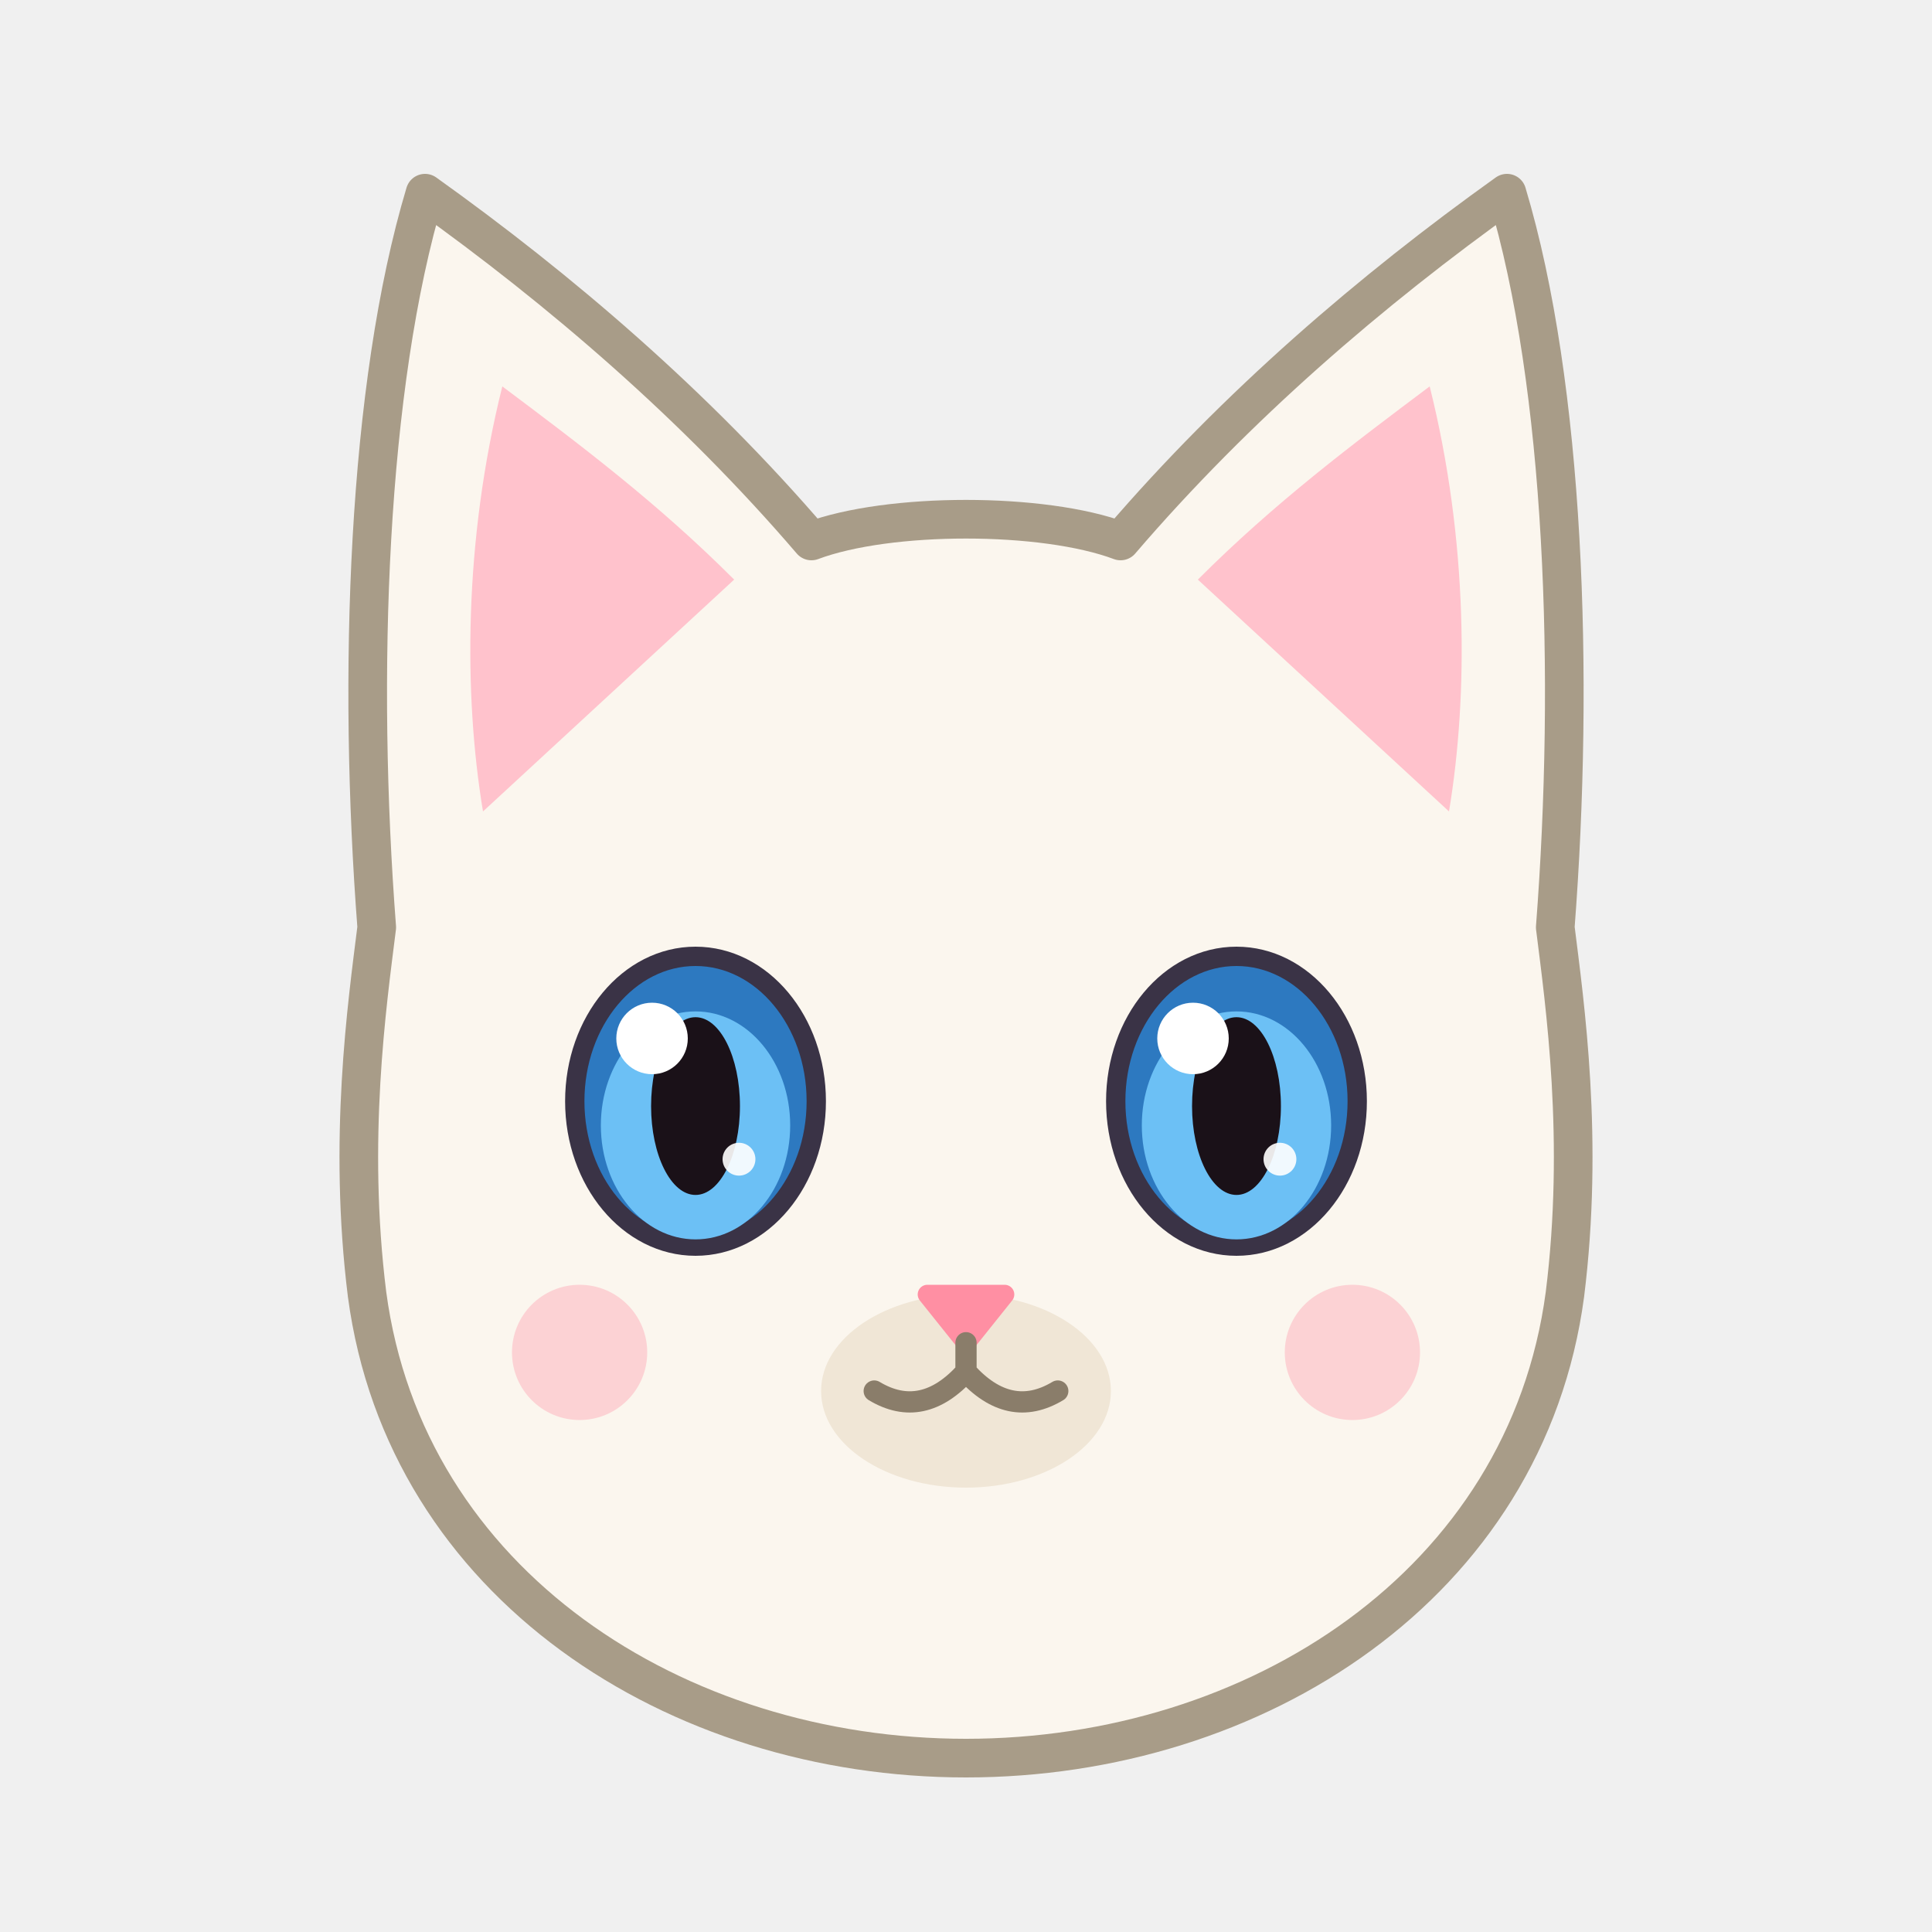
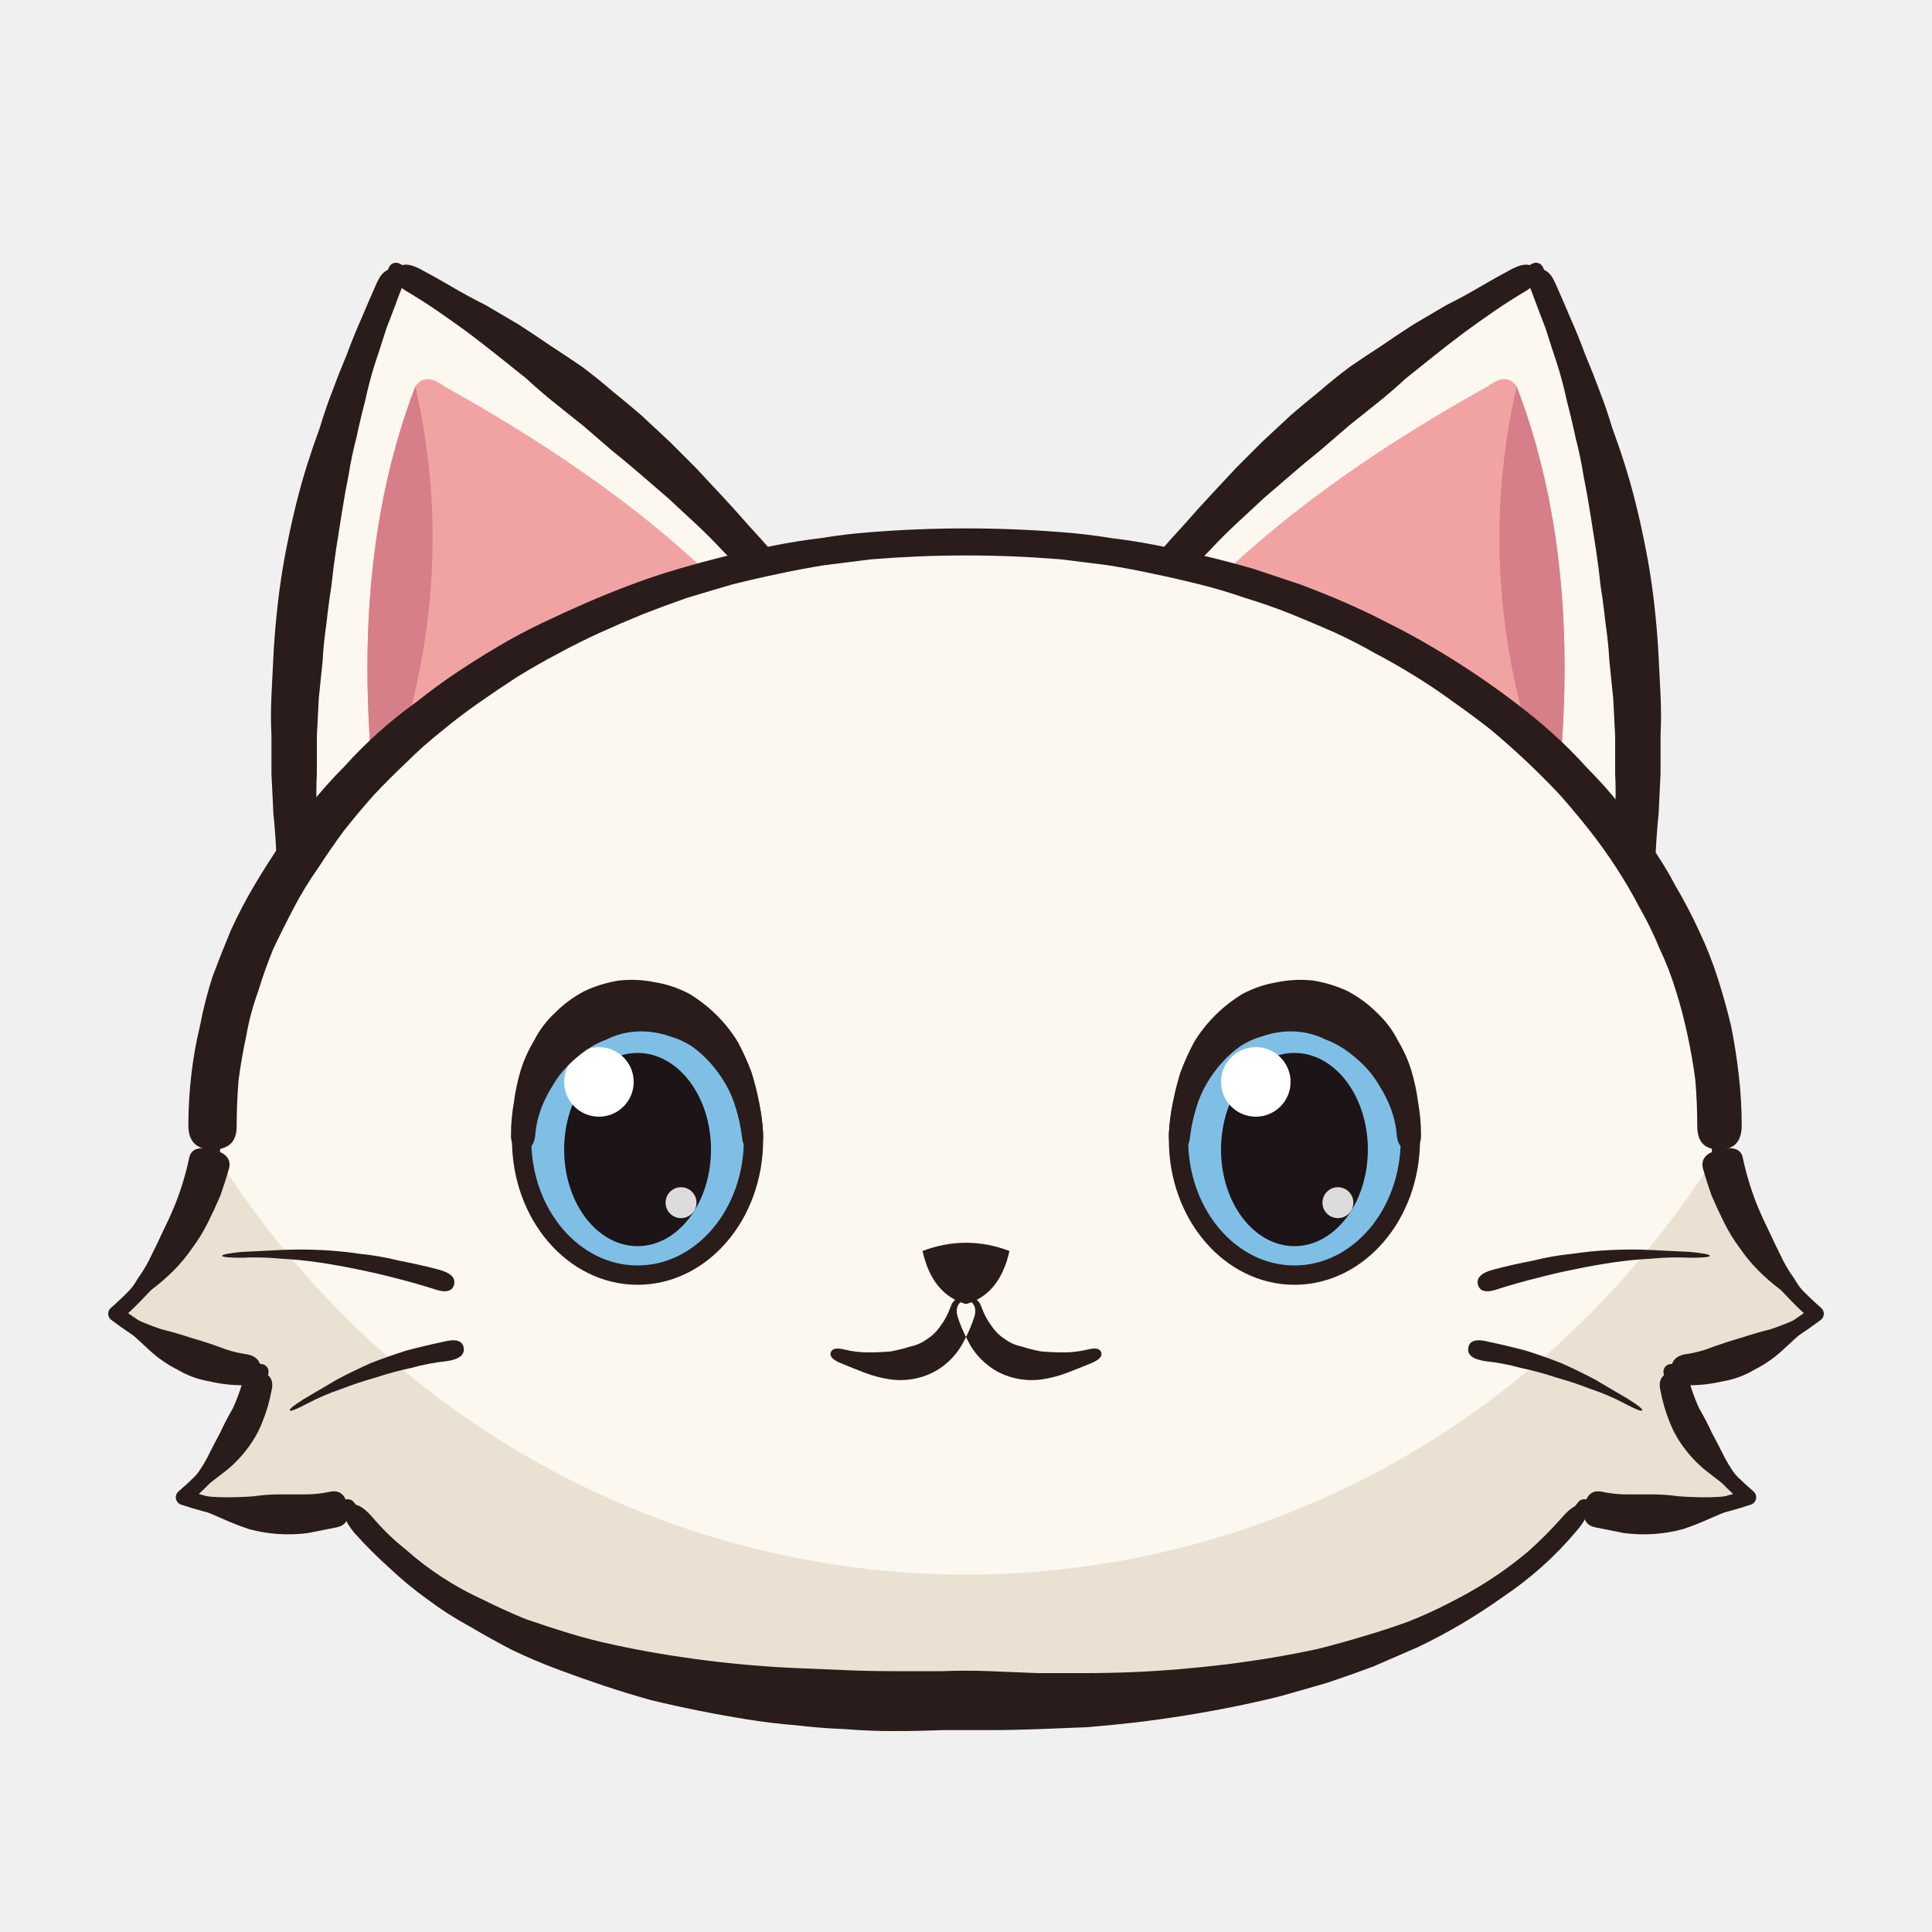
<svg xmlns="http://www.w3.org/2000/svg" width="200" height="200" viewBox="0 0 200 200">
-   <path d="M100 182 C70 182 42 164 38 134 C36 118 38 104 39 96 C37 70 38 40 44 20 C58 30 72 42 84 56 C92 53 108 53 116 56 C128 42 142 30 156 20 C162 40 163 70 161 96 C162 104 164 118 162 134 C158 164 130 182 100 182 Z" fill="#fbf6ee" stroke="#a89c88" stroke-width="4" stroke-linejoin="round" />
-   <path d="M52 40 C48 56 48 72 50 84 L76 60 C68 52 60 46 52 40 Z" fill="#ffc2cc" />
-   <path d="M148 40 C152 56 152 72 150 84 L124 60 C132 52 140 46 148 40 Z" fill="#ffc2cc" />
-   <g transform="translate(0 -8)">
-     <ellipse cx="100" cy="152" rx="15" ry="10" fill="#f0e6d6" />
-     <circle cx="60" cy="148" r="7" fill="#ff8fa3" opacity="0.35" />
-     <circle cx="140" cy="148" r="7" fill="#ff8fa3" opacity="0.35" />
-     <ellipse cx="72" cy="122" rx="12.5" ry="15" fill="#2d79c0" stroke="#3a3346" stroke-width="2" />
-     <ellipse cx="128" cy="122" rx="12.5" ry="15" fill="#2d79c0" stroke="#3a3346" stroke-width="2" />
-     <ellipse cx="72" cy="124.5" rx="9.8" ry="11.8" fill="#6cc0f5" />
-     <ellipse cx="128" cy="124.5" rx="9.8" ry="11.8" fill="#6cc0f5" />
-     <ellipse cx="72" cy="122.5" rx="4.6" ry="9.2" fill="#1a1118" />
-     <ellipse cx="128" cy="122.5" rx="4.6" ry="9.2" fill="#1a1118" />
-     <circle cx="67.5" cy="115.5" r="3.7" fill="#ffffff" />
-     <circle cx="123.5" cy="115.5" r="3.7" fill="#ffffff" />
-     <circle cx="76.5" cy="128" r="1.7" fill="#ffffff" opacity="0.9" />
-     <circle cx="132.5" cy="128" r="1.7" fill="#ffffff" opacity="0.9" />
-     <path d="M96 142 L104 142 L100 147 Z" fill="#ff8fa3" stroke="#ff8fa3" stroke-width="2" stroke-linejoin="round" />
-     <path d="M100 147 L100 150 M100 150 Q95.5 155 90.5 152 M100 150 Q104.5 155 109.5 152" fill="none" stroke="#8a7d6a" stroke-width="2.2" stroke-linecap="round" />
-   </g>
+   <path d="M31 90 C29 70 32 48 41 28 C54 35 69 47 80 60 Z" fill="#fcf8ef" />
+   <path d="M169 90 C171 70 168 48 159 28 C146 35 131 47 120 60 Z" fill="#fcf8ef" />
+   <path d="M43 40 C38 53 37 68 39 84 L75 61 C66 52 55 45 46 40 Q44 38.5 43 40 Z M157 40 C162 53 163 68 161 84 L125 61 C134 52 145 45 154 40 Q156 38.5 157 40 Z" fill="#f1a3a4" />
+   <path d="M43 40 C38 53 37 68 39 84 Q48 62 43 40 Z M157 40 C162 53 163 68 161 84 Q152 62 157 40 Z" fill="#d67f88" />
+   <path d="M31 90 C29 70 32 48 41 28 C54 35 69 47 80 60 Z M169 90 C171 70 168 48 159 28 C146 35 131 47 120 60 Z" fill="none" stroke="#2a1c1a" stroke-width="1.6" stroke-linejoin="round" />
+   <path d="M31 90 Q33.2 89.8 33 87.9 Q32.9 85.9 32.8 84 Q32.7 82 32.8 80.1 Q32.8 78.1 32.8 76.2 Q32.9 74.2 33 72.3 Q33.2 70.3 33.4 68.4 Q33.5 66.5 33.8 64.5 Q34 62.6 34.3 60.7 Q34.5 58.8 34.8 56.8 Q35.1 54.9 35.4 53 Q35.7 51.1 36.1 49.1 Q36.4 47.2 36.9 45.3 Q37.3 43.4 37.8 41.5 Q38.2 39.6 38.8 37.7 Q39.4 35.9 40 34 Q40.7 32.2 41.4 30.3 Q42.2 28.5 41 28 Q39.8 27.5 39 29.3 Q38.2 31.1 37.4 33 Q36.6 34.8 35.9 36.7 Q35.1 38.6 34.4 40.5 Q33.7 42.3 33.1 44.3 Q32.4 46.2 31.8 48.1 Q31.2 50 30.7 52 Q30.2 54 29.8 56 Q29.4 57.9 29.1 59.9 Q28.8 61.9 28.6 64 Q28.4 66 28.3 68 Q28.2 70 28.1 72 Q28 74.1 28.1 76.1 Q28.1 78.1 28.1 80.1 Q28.2 82.2 28.3 84.2 Q28.5 86.2 28.6 88.2 Q28.8 90.2 31 90 Z M169 90 Q166.8 89.8 167 87.9 Q167.1 85.9 167.2 84 Q167.3 82 167.2 80.1 Q167.2 78.1 167.2 76.2 Q167.1 74.2 167 72.3 Q166.8 70.3 166.6 68.4 Q166.5 66.5 166.2 64.5 Q166 62.6 165.7 60.7 Q165.5 58.8 165.2 56.8 Q164.9 54.9 164.6 53 Q164.3 51.1 163.9 49.1 Q163.6 47.2 163.1 45.3 Q162.7 43.4 162.2 41.5 Q161.8 39.6 161.2 37.7 Q160.6 35.9 160 34 Q159.3 32.2 158.6 30.3 Q157.8 28.5 159 28 Q160.2 27.5 161 29.3 Q161.8 31.1 162.6 33 Q163.4 34.8 164.1 36.7 Q164.9 38.6 165.6 40.5 Q166.3 42.3 166.9 44.3 Q167.6 46.2 168.2 48.1 Q168.8 50 169.3 52 Q169.8 54 170.2 56 Q170.6 57.9 170.9 59.9 Q171.2 61.9 171.4 64 Q171.6 66 171.7 68 Q171.8 70 171.9 72 Q172 74.1 171.9 76.1 Q171.9 78.1 171.9 80.1 Q171.8 82.2 171.7 84.2 Q171.5 86.2 171.4 88.2 Q171.2 90.2 169 90 Z M41 28 Q40.4 29.1 42 30.1 Q43.7 31.1 45.3 32.2 Q46.9 33.3 48.4 34.4 Q50 35.6 51.5 36.8 Q53 38 54.5 39.2 Q55.9 40.5 57.4 41.7 Q58.9 42.9 60.4 44.1 Q61.9 45.4 63.3 46.6 Q64.8 47.8 66.3 49.1 Q67.7 50.3 69.2 51.6 Q70.6 52.9 72 54.2 Q73.4 55.5 74.7 56.9 Q76.1 58.3 77.4 59.7 Q78.6 61.2 80 60 Q81.4 58.8 80.1 57.3 Q78.8 55.8 77.5 54.4 Q76.2 52.9 74.8 51.4 Q73.5 50 72.1 48.5 Q70.7 47.1 69.3 45.7 Q67.9 44.4 66.4 43 Q64.9 41.7 63.4 40.5 Q61.9 39.2 60.3 38 Q58.7 36.9 57 35.8 Q55.4 34.7 53.7 33.6 Q52 32.6 50.3 31.6 Q48.5 30.7 46.8 29.7 Q45.1 28.7 43.4 27.8 Q41.6 26.9 41 28 Z M159 28 Q159.6 29.1 158 30.1 Q156.3 31.1 154.7 32.2 Q153.1 33.3 151.6 34.4 Q150 35.6 148.5 36.8 Q147 38 145.5 39.2 Q144.1 40.5 142.6 41.7 Q141.1 42.9 139.6 44.1 Q138.1 45.4 136.7 46.6 Q135.2 47.8 133.7 49.1 Q132.3 50.3 130.8 51.6 Q129.4 52.9 128 54.2 Q126.6 55.5 125.3 56.9 Q123.9 58.3 122.6 59.7 Q121.4 61.2 120 60 Q118.6 58.8 119.9 57.3 Q121.2 55.8 122.5 54.4 Q123.8 52.9 125.2 51.4 Q126.5 50 127.9 48.5 Q129.3 47.1 130.7 45.7 Q132.1 44.4 133.6 43 Q135.1 41.7 136.6 40.5 Q138.1 39.2 139.7 38 Q141.3 36.9 143 35.8 Q144.6 34.7 146.3 33.6 Q148 32.6 149.7 31.6 Q151.5 30.7 153.2 29.7 Q154.9 28.7 156.6 27.8 Q158.4 26.9 159 28 Z" fill="#2a1c1a" />
+   <path d="M100 176 C74 177 48 172 36 156 Q28 158 19 155 Q26 149 27 142 Q20 142 12 136 Q20 129 22 119 C20 88 52 56 100 56 C148 56 180 88 178 119 Q180 129 188 136 Q180 142 173 142 Q174 149 181 155 Q172 158 164 156 C152 172 126 177 100 176 Z" fill="#fcf8ef" />
+   <path d="M178 119 Q180 129 188 136 Q180 142 173 142 Q174 149 181 155 Q172 158 164 156 C152 172 126 177 100 176 C74 177 48 172 36 156 Q28 158 19 155 Q26 149 27 142 Q20 142 12 136 Q20 129 22 119 C40 148 70 163 100 163 C130 163 160 148 178 119 Z" fill="#b9a78c" opacity="0.28" />
+   <path d="M100 176 C74 177 48 172 36 156 Q28 158 19 155 Q26 149 27 142 Q20 142 12 136 Q20 129 22 119 C20 88 52 56 100 56 C148 56 180 88 178 119 Q180 129 188 136 Q180 142 173 142 Q174 149 181 155 Q172 158 164 156 C152 172 126 177 100 176 Z" fill="none" stroke="#2a1c1a" stroke-width="1.6" stroke-linejoin="round" />
+   <path d="M164 156 Q163.2 155.3 161.6 157.2 Q160 159 158.2 160.6 Q156.3 162.2 154.3 163.5 Q152.3 164.8 150.1 165.9 Q148 167 145.7 167.9 Q143.5 168.7 141.1 169.4 Q138.8 170.1 136.4 170.7 Q134.1 171.2 131.7 171.6 Q129.3 172 126.9 172.3 Q124.4 172.6 122 172.8 Q119.6 173 117.2 173.1 Q114.7 173.2 112.3 173.2 Q109.9 173.2 107.4 173.2 Q105 173.1 102.5 173 Q100 172.9 97.5 173 Q95 173 92.6 173 Q90.1 173 87.7 172.9 Q85.3 172.8 82.9 172.7 Q80.4 172.6 78 172.4 Q75.6 172.2 73.2 171.9 Q70.8 171.6 68.4 171.2 Q66 170.8 63.7 170.3 Q61.3 169.8 59 169.1 Q56.7 168.4 54.4 167.6 Q52.2 166.7 50 165.6 Q47.8 164.6 45.8 163.3 Q43.8 162 42 160.4 Q40.1 158.9 38.5 157 Q36.9 155.2 36 156 Q35.1 156.8 36.7 158.7 Q38.4 160.6 40.3 162.3 Q42.2 164.1 44.3 165.6 Q46.3 167.1 48.5 168.3 Q50.7 169.6 53 170.8 Q55.3 171.9 57.7 172.8 Q60.1 173.7 62.5 174.5 Q64.9 175.3 67.4 176 Q69.9 176.6 72.4 177.1 Q74.9 177.6 77.4 178 Q79.9 178.4 82.4 178.6 Q84.9 178.9 87.5 179 Q90 179.2 92.5 179.2 Q95.1 179.2 97.5 179.1 Q100 179.1 102.5 179.1 Q104.9 179.1 107.5 179 Q110 178.9 112.5 178.8 Q115 178.6 117.6 178.3 Q120.1 178 122.6 177.6 Q125.1 177.2 127.6 176.7 Q130.1 176.2 132.5 175.6 Q135 174.9 137.4 174.2 Q139.8 173.4 142.2 172.5 Q144.5 171.5 146.8 170.5 Q149.1 169.4 151.3 168.1 Q153.5 166.8 155.6 165.3 Q157.7 163.9 159.6 162.2 Q161.5 160.5 163.1 158.6 Q164.8 156.7 164 156 Z M22 119 Q24.5 119 24.5 116.6 Q24.5 114.2 24.7 111.8 Q25 109.5 25.5 107.2 Q25.9 104.9 26.7 102.7 Q27.4 100.4 28.3 98.2 Q29.3 96.1 30.4 94 Q31.5 91.9 32.9 89.9 Q34.2 87.9 35.6 86 Q37.1 84.1 38.7 82.3 Q40.3 80.6 42.1 78.9 Q43.8 77.2 45.7 75.7 Q47.5 74.2 49.5 72.8 Q51.5 71.4 53.5 70.1 Q55.6 68.8 57.7 67.7 Q59.9 66.5 62.1 65.5 Q64.3 64.5 66.5 63.6 Q68.8 62.7 71.1 61.9 Q73.4 61.2 75.8 60.5 Q78.2 59.9 80.6 59.4 Q82.9 58.9 85.4 58.5 Q87.8 58.2 90.2 57.9 Q92.7 57.7 95.1 57.6 Q97.5 57.5 100 57.5 Q102.5 57.5 104.9 57.6 Q107.3 57.7 109.8 57.9 Q112.2 58.2 114.6 58.5 Q117.1 58.9 119.4 59.4 Q121.8 59.9 124.2 60.5 Q126.6 61.1 128.9 61.9 Q131.2 62.6 133.5 63.5 Q135.7 64.4 138 65.4 Q140.2 66.4 142.3 67.6 Q144.4 68.7 146.5 70 Q148.6 71.3 150.5 72.7 Q152.5 74.1 154.4 75.6 Q156.3 77.2 158 78.8 Q159.8 80.5 161.4 82.2 Q163 84 164.5 85.9 Q166 87.8 167.3 89.8 Q168.6 91.8 169.7 93.9 Q170.9 96 171.8 98.2 Q172.8 100.3 173.5 102.6 Q174.2 104.8 174.7 107.2 Q175.2 109.5 175.5 111.8 Q175.7 114.2 175.7 116.6 Q175.7 119 178 119 Q180.3 119 180.3 116.5 Q180.3 113.9 180 111.3 Q179.7 108.7 179.2 106.2 Q178.6 103.7 177.8 101.2 Q177 98.7 175.9 96.4 Q174.8 94 173.5 91.8 Q172.3 89.5 170.8 87.4 Q169.4 85.3 167.7 83.3 Q166.1 81.3 164.3 79.5 Q162.6 77.6 160.7 75.9 Q158.8 74.2 156.8 72.7 Q154.7 71.1 152.6 69.7 Q150.5 68.3 148.3 67 Q146.1 65.7 143.9 64.6 Q141.6 63.4 139.3 62.4 Q137 61.4 134.6 60.5 Q132.2 59.7 129.8 58.9 Q127.4 58.2 124.9 57.6 Q122.5 57 120 56.5 Q117.5 56 115 55.7 Q112.6 55.3 110 55.1 Q107.5 54.9 105 54.8 Q102.5 54.7 100 54.7 Q97.5 54.7 95 54.8 Q92.5 54.9 90 55.1 Q87.4 55.3 85 55.7 Q82.5 56 80 56.5 Q77.5 57 75 57.6 Q72.6 58.2 70.2 58.9 Q67.8 59.6 65.4 60.5 Q63 61.4 60.7 62.4 Q58.4 63.4 56.1 64.5 Q53.8 65.6 51.6 66.9 Q49.4 68.2 47.3 69.6 Q45.2 71 43.2 72.6 Q41.1 74.1 39.2 75.8 Q37.3 77.5 35.6 79.4 Q33.8 81.2 32.2 83.2 Q30.5 85.2 29.1 87.3 Q27.6 89.5 26.3 91.7 Q25 93.9 23.9 96.3 Q22.9 98.7 22 101.1 Q21.2 103.6 20.7 106.2 Q20.1 108.7 19.8 111.3 Q19.5 113.9 19.5 116.5 Q19.5 119 22 119 Z M36 156 Q35.7 154.2 34.3 154.4 Q32.9 154.7 31.6 154.7 Q30.2 154.7 28.9 154.7 Q27.6 154.7 26.2 154.9 Q24.8 155 23.4 155 Q22 155 20.5 154.8 Q19.1 154.5 19 155 Q18.9 155.5 20.2 156 Q21.6 156.6 23 157.2 Q24.3 157.8 25.8 158.3 Q27.3 158.7 28.8 158.8 Q30.4 158.9 31.9 158.7 Q33.4 158.4 34.9 158.1 Q36.3 157.8 36 156 Z M164 156 Q164.3 154.2 165.7 154.4 Q167.1 154.7 168.4 154.7 Q169.8 154.7 171.1 154.7 Q172.4 154.7 173.8 154.9 Q175.2 155 176.6 155 Q178 155 179.5 154.8 Q180.9 154.5 181 155 Q181.1 155.5 179.8 156 Q178.4 156.6 177 157.2 Q175.7 157.8 174.2 158.3 Q172.7 158.7 171.2 158.8 Q169.6 158.9 168.1 158.7 Q166.6 158.4 165.1 158.1 Q163.7 157.8 164 156 Z M19 155 Q19.3 155.4 20.6 154.4 Q21.9 153.4 23.2 152.4 Q24.5 151.4 25.5 150.1 Q26.6 148.7 27.2 147.1 Q27.8 145.6 28.1 144 Q28.5 142.4 27 142 Q25.5 141.6 25.1 143.1 Q24.7 144.5 24.1 145.8 Q23.4 147 22.8 148.3 Q22.1 149.6 21.4 151 Q20.7 152.3 19.7 153.5 Q18.7 154.6 19 155 Z M181 155 Q180.7 155.4 179.4 154.4 Q178.1 153.4 176.8 152.4 Q175.5 151.4 174.5 150.1 Q173.4 148.7 172.8 147.1 Q172.2 145.6 171.9 144 Q171.5 142.4 173 142 Q174.5 141.6 174.9 143.1 Q175.3 144.5 175.9 145.8 Q176.6 147 177.2 148.3 Q177.9 149.6 178.6 151 Q179.3 152.3 180.3 153.5 Q181.3 154.6 181 155 Z M27 142 Q27.1 140.5 25.6 140.2 Q24.1 140 22.6 139.4 Q21.2 138.9 19.8 138.5 Q18.3 138 16.7 137.6 Q15.2 137.1 13.7 136.4 Q12.3 135.6 12 136 Q11.7 136.4 13 137.5 Q14.2 138.6 15.5 139.8 Q16.8 141 18.4 141.8 Q19.9 142.7 21.7 143 Q23.4 143.4 25.1 143.4 Q26.9 143.5 27 142 Z M173 142 Q172.9 140.5 174.4 140.2 Q175.9 140 177.4 139.4 Q178.8 138.9 180.2 138.5 Q181.7 138 183.3 137.6 Q184.8 137.1 186.3 136.4 Q187.7 135.6 188 136 Q188.3 136.4 187 137.5 Q185.8 138.6 184.5 139.8 Q183.2 141 181.6 141.8 Q180.1 142.7 178.3 143 Q176.6 143.4 174.9 143.4 Q173.1 143.5 173 142 Z M12 136 Q12.3 136.4 13.5 135.4 Q14.6 134.5 15.7 133.5 Q16.9 132.6 18 131.5 Q19 130.5 19.9 129.2 Q20.8 128 21.5 126.6 Q22.2 125.2 22.8 123.8 Q23.3 122.4 23.7 121 Q24.1 119.5 22 119 Q19.9 118.5 19.6 119.8 Q19.3 121.2 18.9 122.5 Q18.5 123.8 18 125 Q17.5 126.2 16.9 127.4 Q16.3 128.7 15.7 129.9 Q15.1 131.2 14.3 132.3 Q13.6 133.5 12.6 134.6 Q11.7 135.6 12 136 Z M188 136 Q187.7 136.4 186.5 135.4 Q185.4 134.5 184.3 133.5 Q183.1 132.6 182 131.5 Q181 130.5 180.1 129.2 Q179.2 128 178.5 126.6 Q177.8 125.2 177.2 123.8 Q176.7 122.4 176.3 121 Q175.9 119.5 178 119 Q180.1 118.5 180.4 119.8 Q180.7 121.2 181.1 122.5 Q181.5 123.8 182 125 Q182.5 126.2 183.1 127.4 Q183.7 128.7 184.3 129.9 Q184.9 131.2 185.7 132.3 Q186.4 133.5 187.4 134.6 Q188.3 135.6 188 136 Z" fill="#2a1c1a" />
+   <path d="M47 133 Q47.3 131.9 45.3 131.4 Q43.4 130.9 41.3 130.5 Q39.3 130 37.3 129.8 Q35.3 129.5 33.2 129.4 Q31.1 129.3 29.1 129.4 Q27 129.5 25 129.6 Q23 129.8 23 130 Q23 130.2 25 130.2 Q27.1 130.1 29.1 130.3 Q31.1 130.4 33.1 130.7 Q35.1 131 37 131.4 Q39 131.8 40.9 132.3 Q42.9 132.8 44.8 133.4 Q46.7 134.1 47 133 Z M153 133 Q152.7 131.9 154.7 131.4 Q156.6 130.9 158.7 130.5 Q160.7 130 162.7 129.8 Q164.7 129.5 166.8 129.4 Q168.9 129.3 170.9 129.4 Q173 129.5 175 129.6 Q177 129.8 177 130 Q177 130.2 175 130.2 Q172.9 130.1 170.9 130.3 Q168.9 130.4 166.9 130.7 Q164.9 131 163 131.4 Q161 131.8 159.1 132.3 Q157.1 132.8 155.2 133.4 Q153.3 134.1 153 133 Z M48 139.5 Q47.8 138.4 45.9 138.9 Q44 139.3 42.1 139.8 Q40.2 140.4 38.4 141.1 Q36.6 141.9 34.9 142.8 Q33.2 143.8 31.5 144.8 Q29.9 145.8 30 146 Q30.1 146.2 31.8 145.3 Q33.5 144.4 35.3 143.8 Q37.1 143.1 38.9 142.6 Q40.7 142 42.6 141.6 Q44.4 141.1 46.3 140.9 Q48.2 140.6 48 139.5 Z M152 139.5 Q152.2 138.4 154.1 138.9 Q156 139.3 157.9 139.8 Q159.8 140.4 161.6 141.1 Q163.4 141.9 165.1 142.8 Q166.8 143.8 168.5 144.8 Q170.1 145.8 170 146 Q169.9 146.2 168.2 145.3 Q166.5 144.4 164.7 143.8 Q162.9 143.1 161.1 142.6 Q159.3 142 157.4 141.6 Q155.6 141.1 153.7 140.9 Q151.8 140.6 152 139.5 Z" fill="#2a1c1a" />
+   <ellipse cx="66" cy="118" rx="12" ry="14" fill="#7fbfe6" stroke="#2a1c1a" stroke-width="2" />
+   <ellipse cx="66" cy="119" rx="7.6" ry="10" fill="#1c1416" />
+   <circle cx="62" cy="112" r="3.6" fill="#ffffff" />
+   <circle cx="70.5" cy="124.5" r="1.6" fill="#ffffff" opacity="0.85" />
+   <ellipse cx="134" cy="118" rx="12" ry="14" fill="#7fbfe6" stroke="#2a1c1a" stroke-width="2" />
+   <ellipse cx="134" cy="119" rx="7.6" ry="10" fill="#1c1416" />
+   <circle cx="130" cy="112" r="3.6" fill="#ffffff" />
+   <circle cx="138.5" cy="124.5" r="1.6" fill="#ffffff" opacity="0.85" />
+   <path d="M54 119 Q55.2 119.1 55.4 117.6 Q55.5 116.2 56 114.8 Q56.5 113.5 57.2 112.4 Q57.9 111.2 58.8 110.3 Q59.7 109.4 60.7 108.7 Q61.7 108 62.8 107.6 Q63.8 107.1 64.9 106.9 Q66 106.7 67.1 106.8 Q68.3 106.9 69.4 107.3 Q70.5 107.6 71.6 108.3 Q72.6 109 73.5 110 Q74.4 111 75.1 112.2 Q75.8 113.4 76.2 114.8 Q76.6 116.1 76.8 117.6 Q76.9 119.1 78 119 Q79.1 118.9 79 117.3 Q78.9 115.8 78.6 114.2 Q78.3 112.6 77.8 111 Q77.2 109.4 76.4 107.9 Q75.5 106.4 74.2 105.1 Q73 103.9 71.4 102.9 Q69.7 102 67.9 101.7 Q66 101.3 64.1 101.5 Q62.2 101.8 60.5 102.6 Q58.8 103.5 57.5 104.8 Q56.1 106.1 55.3 107.7 Q54.4 109.2 53.9 110.8 Q53.4 112.5 53.2 114.1 Q52.9 115.8 52.9 117.3 Q52.8 118.9 54 119 Z M146 119 Q144.8 119.1 144.6 117.6 Q144.5 116.2 144 114.8 Q143.5 113.5 142.8 112.4 Q142.1 111.2 141.2 110.3 Q140.3 109.4 139.3 108.7 Q138.3 108 137.2 107.6 Q136.2 107.1 135.1 106.9 Q134 106.7 132.9 106.8 Q131.7 106.9 130.6 107.3 Q129.5 107.6 128.4 108.3 Q127.4 109 126.5 110 Q125.6 111 124.9 112.2 Q124.2 113.4 123.8 114.8 Q123.4 116.1 123.2 117.6 Q123.1 119.1 122 119 Q120.9 118.9 121 117.3 Q121.1 115.8 121.4 114.2 Q121.7 112.6 122.2 111 Q122.8 109.4 123.6 107.9 Q124.5 106.4 125.8 105.1 Q127 103.9 128.6 102.9 Q130.3 102 132.1 101.7 Q134 101.3 135.9 101.5 Q137.8 101.8 139.5 102.6 Q141.2 103.5 142.5 104.8 Q143.9 106.1 144.7 107.7 Q145.6 109.2 146.1 110.8 Q146.6 112.5 146.8 114.1 Q147.1 115.8 147.1 117.3 Q147.2 118.9 146 119 Z" fill="#2a1c1a" />
+   <path d="M100 134.5 Q98.8 134.1 98.4 135.3 Q98 136.4 97.4 137.2 Q96.8 138.1 96 138.6 Q95.2 139.2 94.2 139.4 Q93.3 139.7 92.2 139.9 Q91.1 140 89.9 140 Q88.6 140 87.4 139.7 Q86.2 139.4 86 140 Q85.8 140.6 87 141.1 Q88.2 141.6 89.5 142.1 Q90.8 142.6 92.2 142.8 Q93.7 143 95.2 142.6 Q96.7 142.2 97.9 141.2 Q99.1 140.2 99.8 138.8 Q100.5 137.5 100.9 136.2 Q101.2 134.9 100 134.5 Z M100 134.5 Q101.2 134.1 101.6 135.3 Q102 136.4 102.6 137.2 Q103.2 138.1 104 138.6 Q104.8 139.2 105.8 139.4 Q106.7 139.7 107.8 139.9 Q108.9 140 110.1 140 Q111.4 140 112.6 139.7 Q113.8 139.4 114 140 Q114.2 140.6 113 141.1 Q111.8 141.6 110.5 142.1 Q109.2 142.6 107.8 142.8 Q106.3 143 104.8 142.6 Q103.3 142.2 102.1 141.2 Q100.9 140.2 100.2 138.8 Q99.5 137.5 99.1 136.2 Q98.8 134.9 100 134.5 Z" fill="#2a1c1a" />
+   <path d="M95.5 129.5 Q100 127.8 104.5 129.5 Q103.5 134 100 135 Q96.5 134 95.5 129.5 Z" fill="#2a1c1a" />
</svg>
